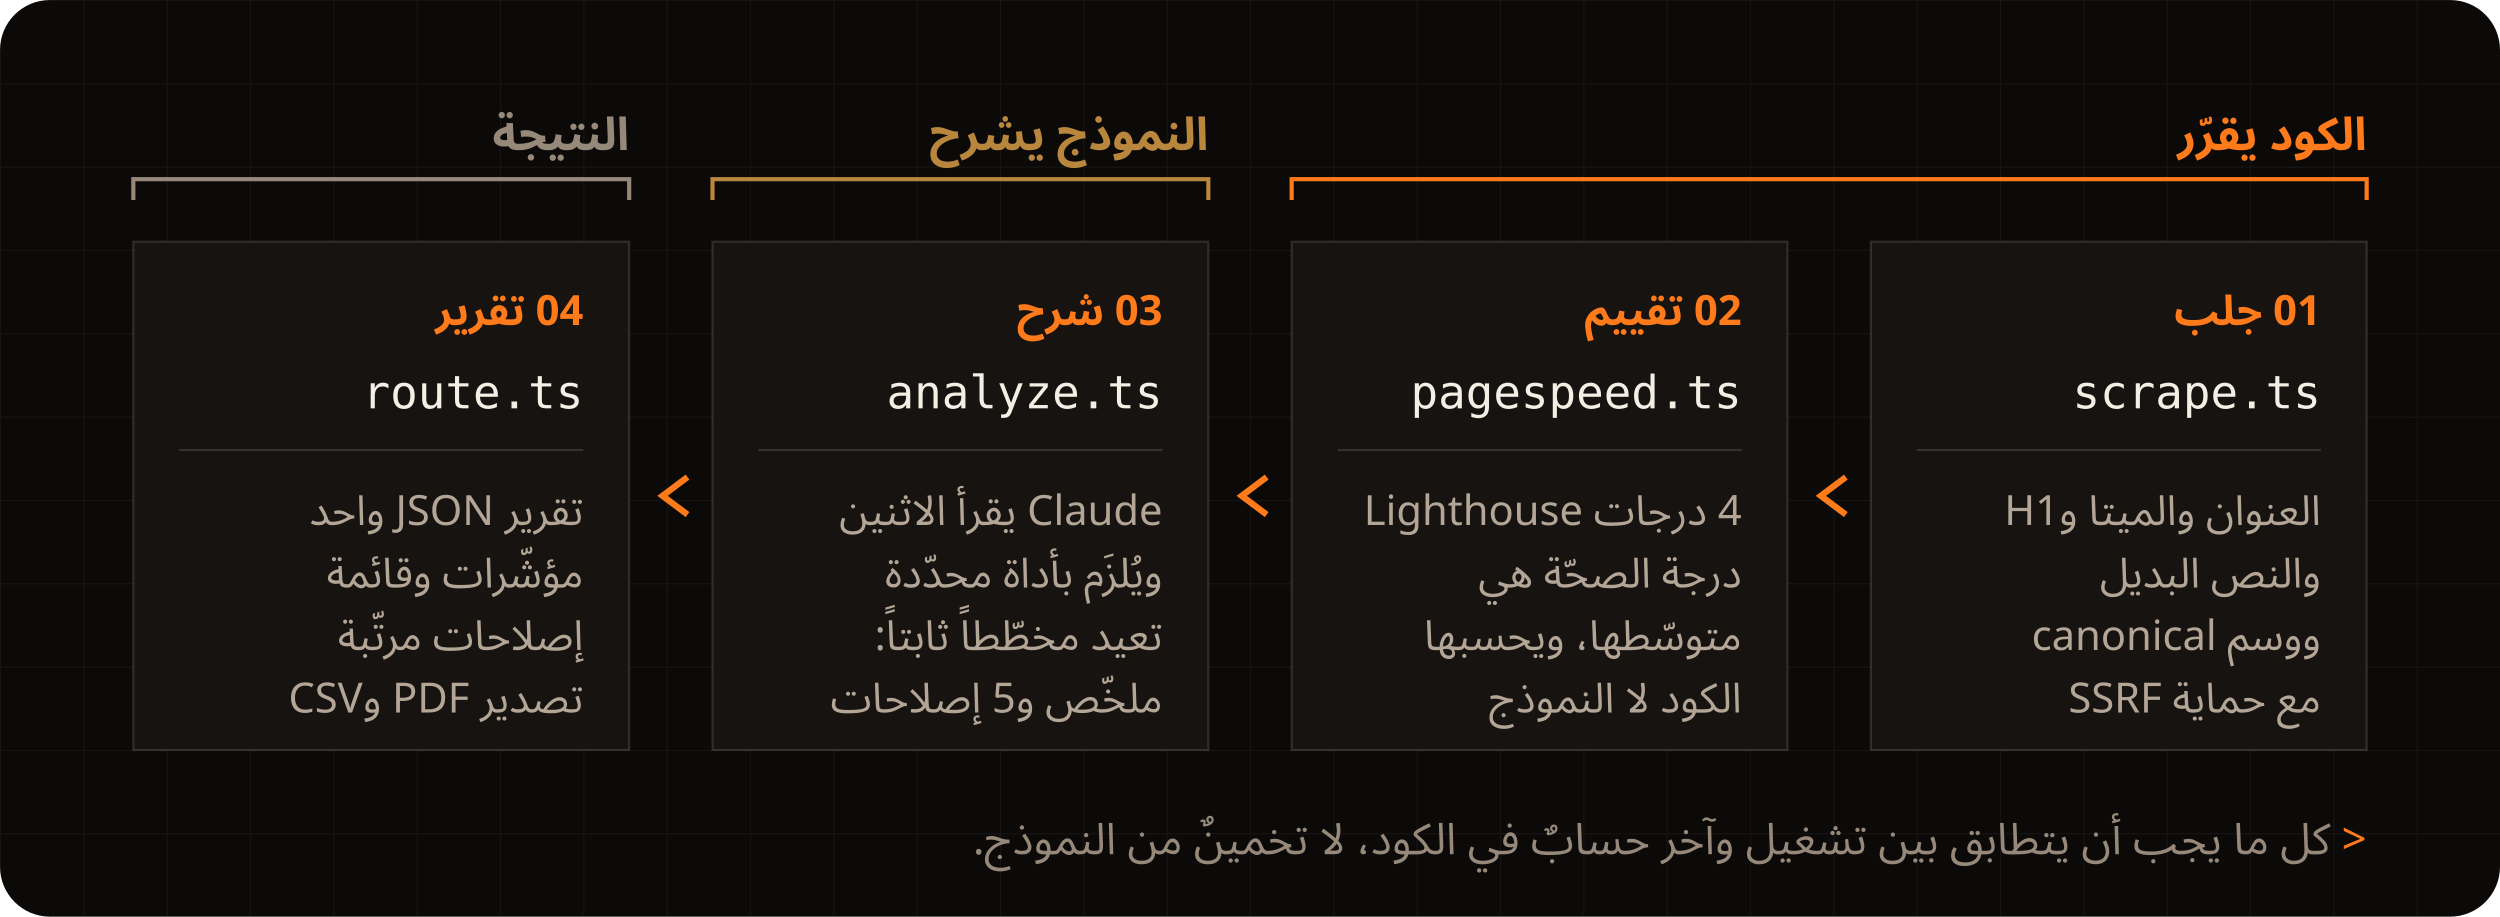
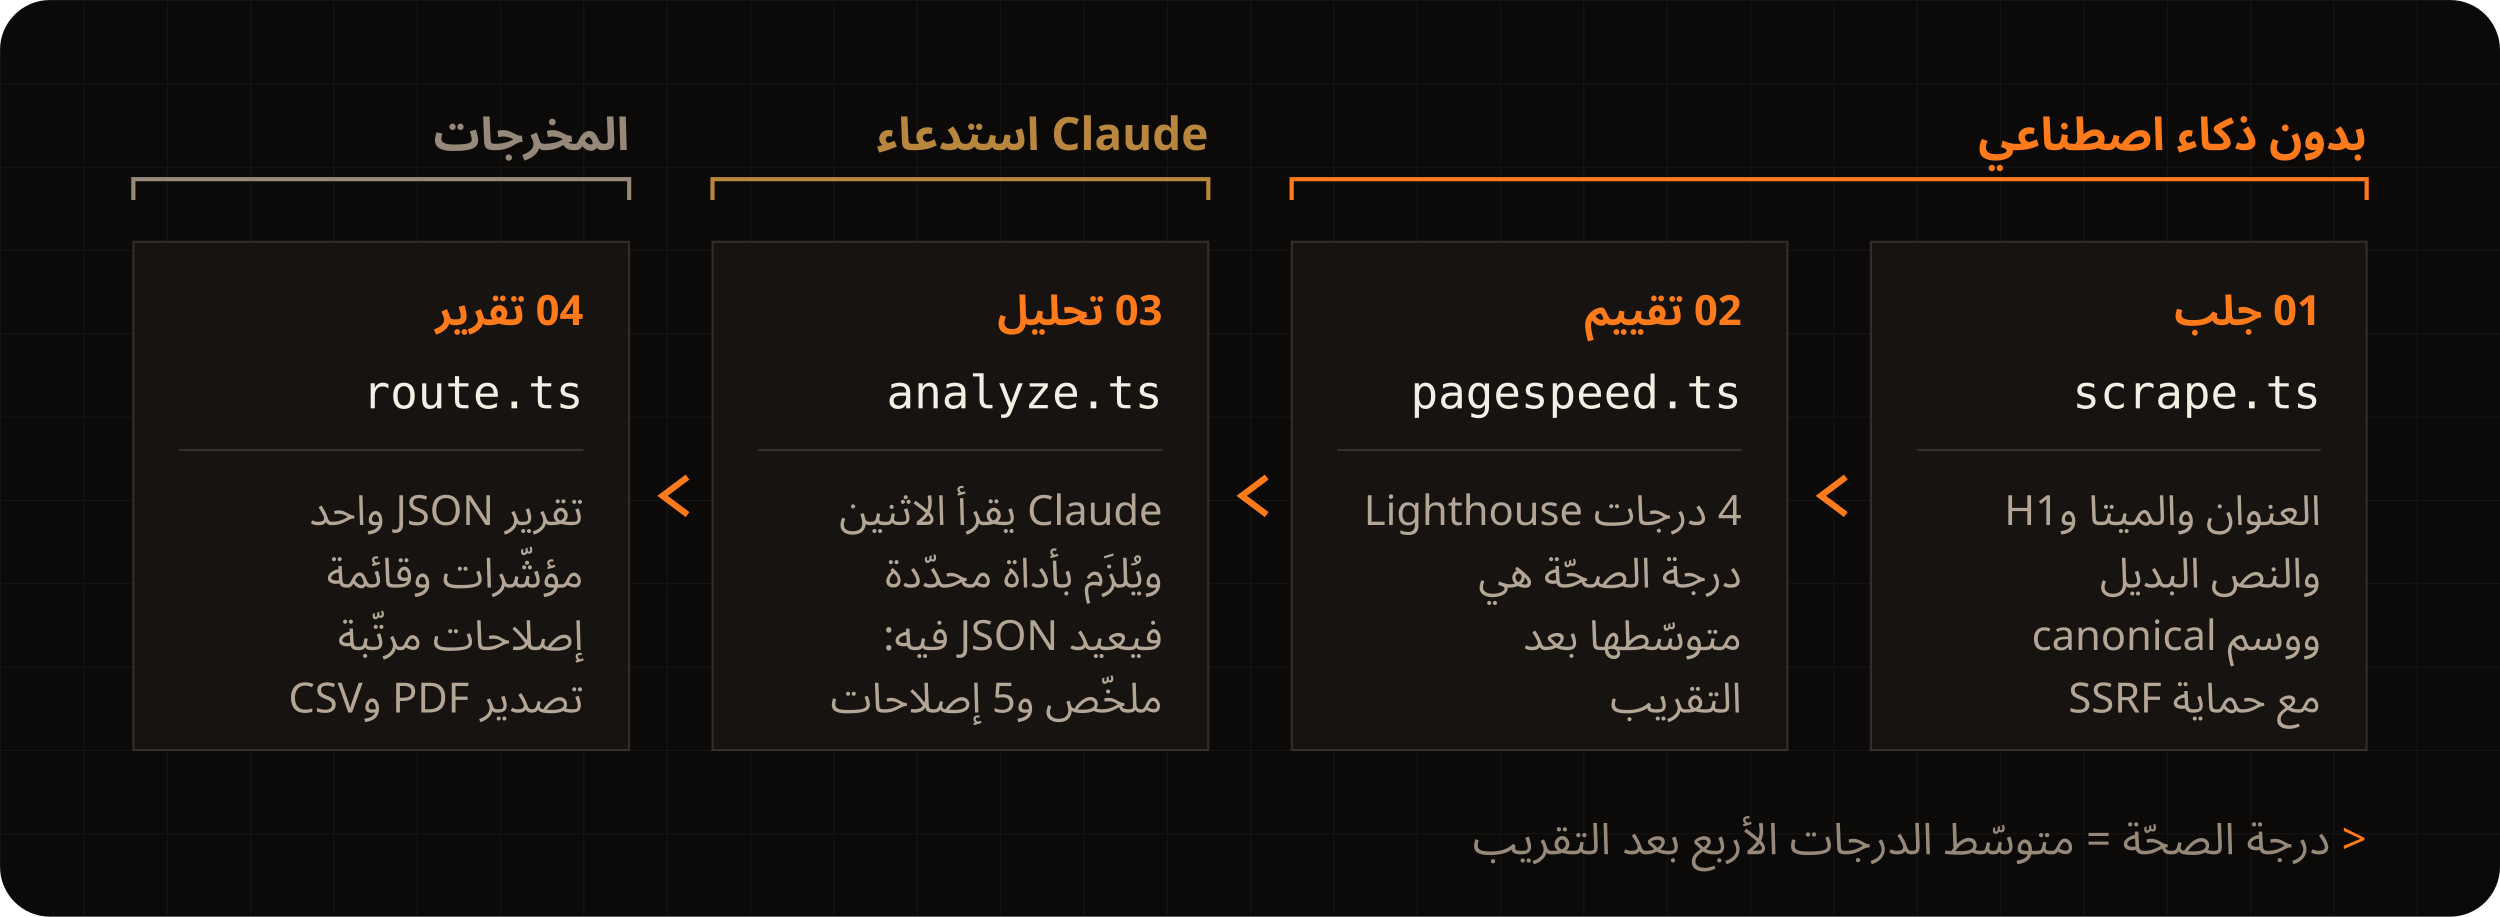
<svg xmlns="http://www.w3.org/2000/svg" width="1200" height="440" viewBox="0 0 1200 440" role="img" aria-labelledby="title desc">
  <defs>
    <pattern id="grid" width="40" height="40" patternUnits="userSpaceOnUse">
      <path d="M40 0H0V40" fill="none" stroke="#f4efe4" stroke-opacity="0.05" />
    </pattern>
  </defs>
  <rect width="1200" height="440" rx="24" fill="#0b0a08" />
  <rect width="1200" height="440" rx="24" fill="url(#grid)" />
-   <text x="1136" y="72" text-anchor="end" font-family="'Segoe UI', Tahoma, 'Geeza Pro', 'Noto Sans Arabic', sans-serif" font-size="22" font-weight="700" fill="#ff7a1a">الكود يقرّر</text>
+   <text x="1136" y="72" text-anchor="end" font-family="'Segoe UI', Tahoma, 'Geeza Pro', 'Noto Sans Arabic', sans-serif" font-size="22" font-weight="700" fill="#ff7a1a">بدون ذكاء اصطناعي</text>
  <path d="M620 96V86H1136V96" fill="none" stroke="#ff7a1a" stroke-width="2" />
-   <text x="580" y="72" text-anchor="end" font-family="'Segoe UI', Tahoma, 'Geeza Pro', 'Noto Sans Arabic', sans-serif" font-size="22" font-weight="700" fill="#b8863c">النموذج يشرح</text>
+   <text x="580" y="72" text-anchor="end" font-family="'Segoe UI', Tahoma, 'Geeza Pro', 'Noto Sans Arabic', sans-serif" font-size="22" font-weight="700" fill="#b8863c">استدعاء Claude</text>
  <path d="M342 96V86H580V96" fill="none" stroke="#b8863c" stroke-width="2" />
-   <text x="302" y="72" text-anchor="end" font-family="'Segoe UI', Tahoma, 'Geeza Pro', 'Noto Sans Arabic', sans-serif" font-size="22" font-weight="700" fill="#96897a">النتيجة</text>
+   <text x="302" y="72" text-anchor="end" font-family="'Segoe UI', Tahoma, 'Geeza Pro', 'Noto Sans Arabic', sans-serif" font-size="22" font-weight="700" fill="#96897a">المخرجات</text>
  <path d="M64 96V86H302V96" fill="none" stroke="#96897a" stroke-width="2" />
  <rect x="898" y="116" width="238" height="244" fill="#171310" stroke="#f4efe4" stroke-opacity="0.14" />
  <text x="1114" y="156" font-family="'Segoe UI', Tahoma, 'Geeza Pro', 'Noto Sans Arabic', sans-serif" font-size="20" font-weight="700" text-anchor="start" direction="rtl" fill="#ff7a1a">01 جلب</text>
  <text x="1114" y="196" text-anchor="end" font-family="ui-monospace, SFMono-Regular, Menlo, Consolas, monospace" font-size="22" fill="#f4efe4">scrape.ts</text>
  <line x1="920" y1="216" x2="1114" y2="216" stroke="#f4efe4" stroke-opacity="0.14" />
  <text x="1114" y="252" text-anchor="start" direction="rtl" font-family="'Segoe UI', Tahoma, 'Geeza Pro', 'Noto Sans Arabic', sans-serif" font-size="20" fill="#b3a696">العنوان والميتا وH1</text>
  <text x="1114" y="282" text-anchor="start" direction="rtl" font-family="'Segoe UI', Tahoma, 'Geeza Pro', 'Noto Sans Arabic', sans-serif" font-size="20" fill="#b3a696">والنص البديل</text>
  <text x="1114" y="312" text-anchor="start" direction="rtl" font-family="'Segoe UI', Tahoma, 'Geeza Pro', 'Noto Sans Arabic', sans-serif" font-size="20" fill="#b3a696">ووسم canonical</text>
  <text x="1114" y="342" text-anchor="start" direction="rtl" font-family="'Segoe UI', Tahoma, 'Geeza Pro', 'Noto Sans Arabic', sans-serif" font-size="20" fill="#b3a696">مع حماية SSRF</text>
  <path d="M886.0 229.0L874.0 238.0L886.0 247.0" fill="none" stroke="#ff7a1a" stroke-width="3" />
  <rect x="620" y="116" width="238" height="244" fill="#171310" stroke="#f4efe4" stroke-opacity="0.14" />
  <text x="836" y="156" font-family="'Segoe UI', Tahoma, 'Geeza Pro', 'Noto Sans Arabic', sans-serif" font-size="20" font-weight="700" text-anchor="start" direction="rtl" fill="#ff7a1a">02 تقييم</text>
  <text x="836" y="196" text-anchor="end" font-family="ui-monospace, SFMono-Regular, Menlo, Consolas, monospace" font-size="22" fill="#f4efe4">pagespeed.ts</text>
  <line x1="642" y1="216" x2="836" y2="216" stroke="#f4efe4" stroke-opacity="0.14" />
  <text x="836" y="252" text-anchor="start" direction="rtl" font-family="'Segoe UI', Tahoma, 'Geeza Pro', 'Noto Sans Arabic', sans-serif" font-size="20" fill="#b3a696">4 درجات Lighthouse</text>
  <text x="836" y="282" text-anchor="start" direction="rtl" font-family="'Segoe UI', Tahoma, 'Geeza Pro', 'Noto Sans Arabic', sans-serif" font-size="20" fill="#b3a696">درجة الصحّة هي</text>
-   <text x="836" y="312" text-anchor="start" direction="rtl" font-family="'Segoe UI', Tahoma, 'Geeza Pro', 'Noto Sans Arabic', sans-serif" font-size="20" fill="#b3a696">متوسّطها، ويحسبها</text>
-   <text x="836" y="342" text-anchor="start" direction="rtl" font-family="'Segoe UI', Tahoma, 'Geeza Pro', 'Noto Sans Arabic', sans-serif" font-size="20" fill="#b3a696">الكود لا النموذج</text>
+   <text x="836" y="312" text-anchor="start" direction="rtl" font-family="'Segoe UI', Tahoma, 'Geeza Pro', 'Noto Sans Arabic', sans-serif" font-size="20" fill="#b3a696">متوسّطها بعد</text>
+   <text x="836" y="342" text-anchor="start" direction="rtl" font-family="'Segoe UI', Tahoma, 'Geeza Pro', 'Noto Sans Arabic', sans-serif" font-size="20" fill="#b3a696">التقريب</text>
  <path d="M608.0 229.0L596.0 238.0L608.0 247.0" fill="none" stroke="#ff7a1a" stroke-width="3" />
  <rect x="342" y="116" width="238" height="244" fill="#171310" stroke="#f4efe4" stroke-opacity="0.14" />
-   <text x="558" y="156" font-family="'Segoe UI', Tahoma, 'Geeza Pro', 'Noto Sans Arabic', sans-serif" font-size="20" font-weight="700" text-anchor="start" direction="rtl" fill="#ff7a1a">03 شرح</text>
+   <text x="558" y="156" font-family="'Segoe UI', Tahoma, 'Geeza Pro', 'Noto Sans Arabic', sans-serif" font-size="20" font-weight="700" text-anchor="start" direction="rtl" fill="#ff7a1a">03 تحليل</text>
  <text x="558" y="196" text-anchor="end" font-family="ui-monospace, SFMono-Regular, Menlo, Consolas, monospace" font-size="22" fill="#f4efe4">analyze.ts</text>
  <line x1="364" y1="216" x2="558" y2="216" stroke="#f4efe4" stroke-opacity="0.14" />
  <text x="558" y="252" text-anchor="start" direction="rtl" font-family="'Segoe UI', Tahoma, 'Geeza Pro', 'Noto Sans Arabic', sans-serif" font-size="20" fill="#b3a696">Claude يقرأ الاثنين</text>
  <text x="558" y="282" text-anchor="start" direction="rtl" font-family="'Segoe UI', Tahoma, 'Geeza Pro', 'Noto Sans Arabic', sans-serif" font-size="20" fill="#b3a696">ويُلزَم بأداة محدّدة</text>
-   <text x="558" y="312" text-anchor="start" direction="rtl" font-family="'Segoe UI', Tahoma, 'Geeza Pro', 'Noto Sans Arabic', sans-serif" font-size="20" fill="#b3a696">تعيد مخطّطاً ثابتاً:</text>
+   <text x="558" y="312" text-anchor="start" direction="rtl" font-family="'Segoe UI', Tahoma, 'Geeza Pro', 'Noto Sans Arabic', sans-serif" font-size="20" fill="#b3a696">فيعيد JSON فيه:</text>
  <text x="558" y="342" text-anchor="start" direction="rtl" font-family="'Segoe UI', Tahoma, 'Geeza Pro', 'Noto Sans Arabic', sans-serif" font-size="20" fill="#b3a696">ملخّص و5 إصلاحات</text>
  <path d="M330.0 229.0L318.0 238.0L330.0 247.0" fill="none" stroke="#ff7a1a" stroke-width="3" />
  <rect x="64" y="116" width="238" height="244" fill="#171310" stroke="#f4efe4" stroke-opacity="0.14" />
  <text x="280" y="156" font-family="'Segoe UI', Tahoma, 'Geeza Pro', 'Noto Sans Arabic', sans-serif" font-size="20" font-weight="700" text-anchor="start" direction="rtl" fill="#ff7a1a">04 تقرير</text>
  <text x="280" y="196" text-anchor="end" font-family="ui-monospace, SFMono-Regular, Menlo, Consolas, monospace" font-size="22" fill="#f4efe4">route.ts</text>
  <line x1="86" y1="216" x2="280" y2="216" stroke="#f4efe4" stroke-opacity="0.14" />
  <text x="280" y="252" text-anchor="start" direction="rtl" font-family="'Segoe UI', Tahoma, 'Geeza Pro', 'Noto Sans Arabic', sans-serif" font-size="20" fill="#b3a696">تقرير JSON واحد</text>
  <text x="280" y="282" text-anchor="start" direction="rtl" font-family="'Segoe UI', Tahoma, 'Geeza Pro', 'Noto Sans Arabic', sans-serif" font-size="20" fill="#b3a696">مؤشّرات وقائمة</text>
  <text x="280" y="312" text-anchor="start" direction="rtl" font-family="'Segoe UI', Tahoma, 'Geeza Pro', 'Noto Sans Arabic', sans-serif" font-size="20" fill="#b3a696">إصلاحات مرتّبة</text>
  <text x="280" y="342" text-anchor="start" direction="rtl" font-family="'Segoe UI', Tahoma, 'Geeza Pro', 'Noto Sans Arabic', sans-serif" font-size="20" fill="#b3a696">تصدير PDF وCSV</text>
  <text x="1136" y="410" text-anchor="start" direction="rtl" font-family="'Segoe UI', Tahoma, 'Geeza Pro', 'Noto Sans Arabic', sans-serif" font-size="21" fill="#96897a">
-     <tspan fill="#ff7a1a">&lt;</tspan> كل ما يجب أن يتطابق بين تشغيل وآخر حسابٌ في الكود، لا تخمينٌ من النموذج.</text>
+     <tspan fill="#ff7a1a">&lt;</tspan> درجة الصحّة = متوسّط الدرجات الأربع بعد التقريب</text>
</svg>
